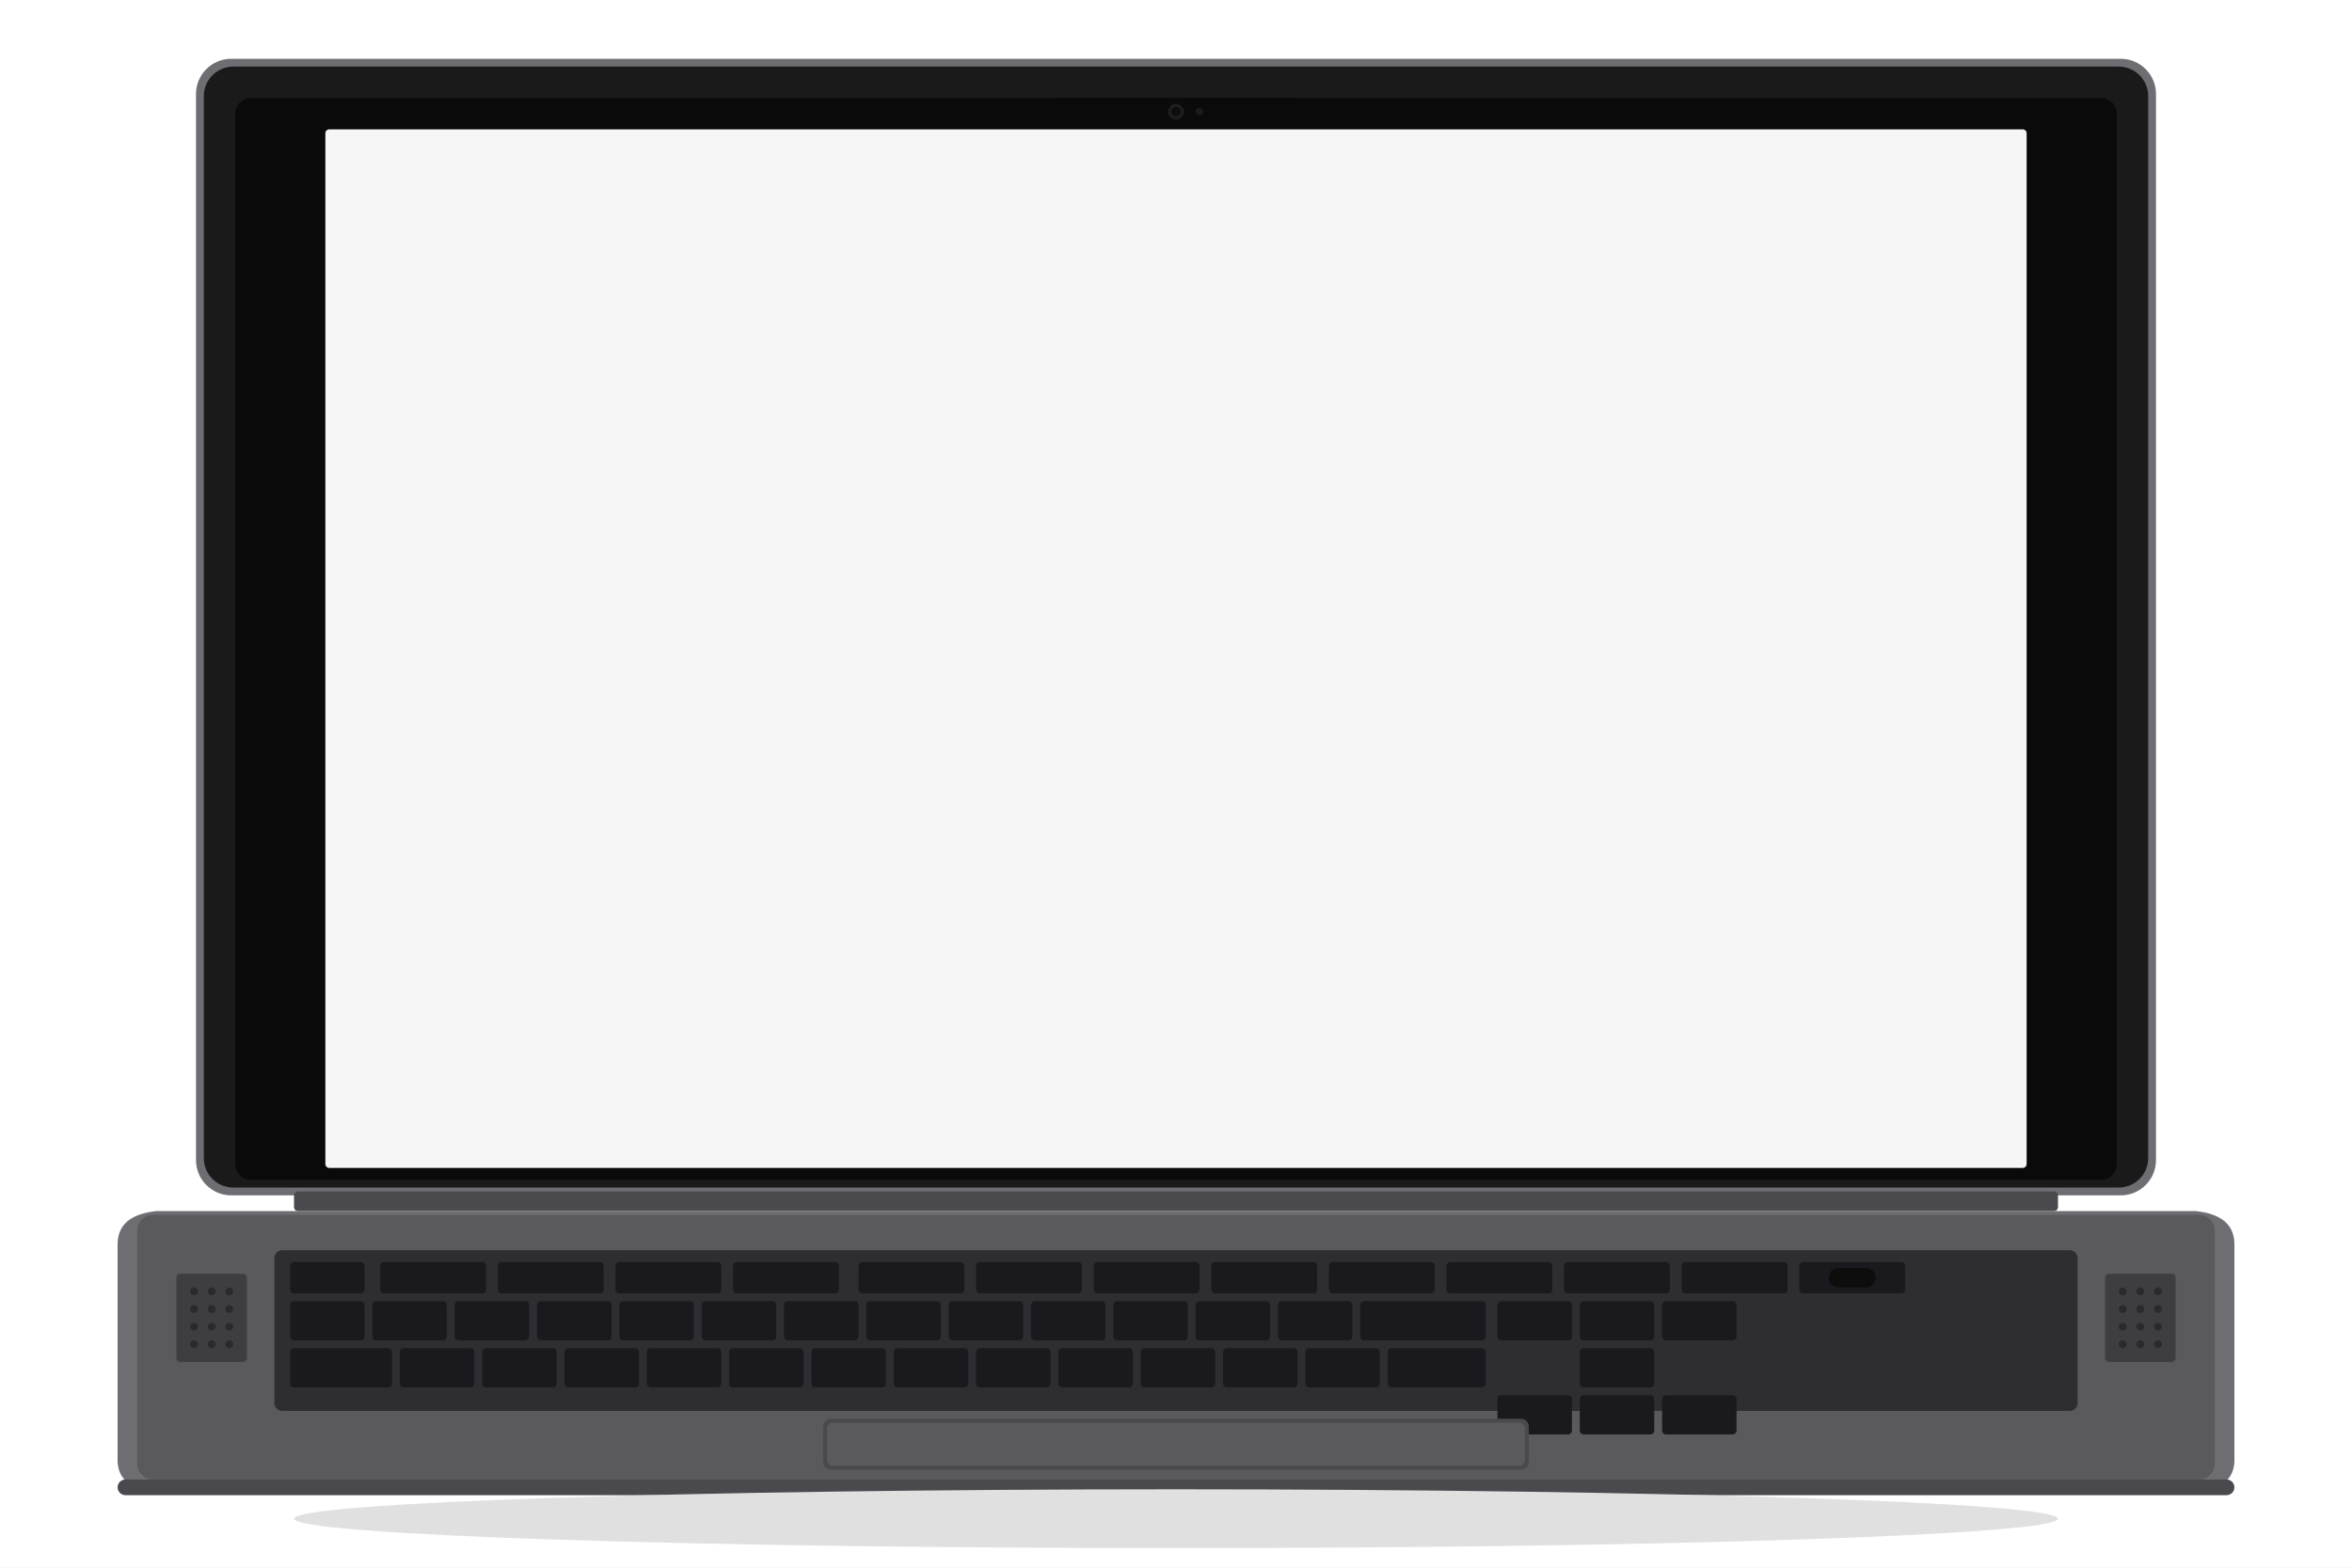
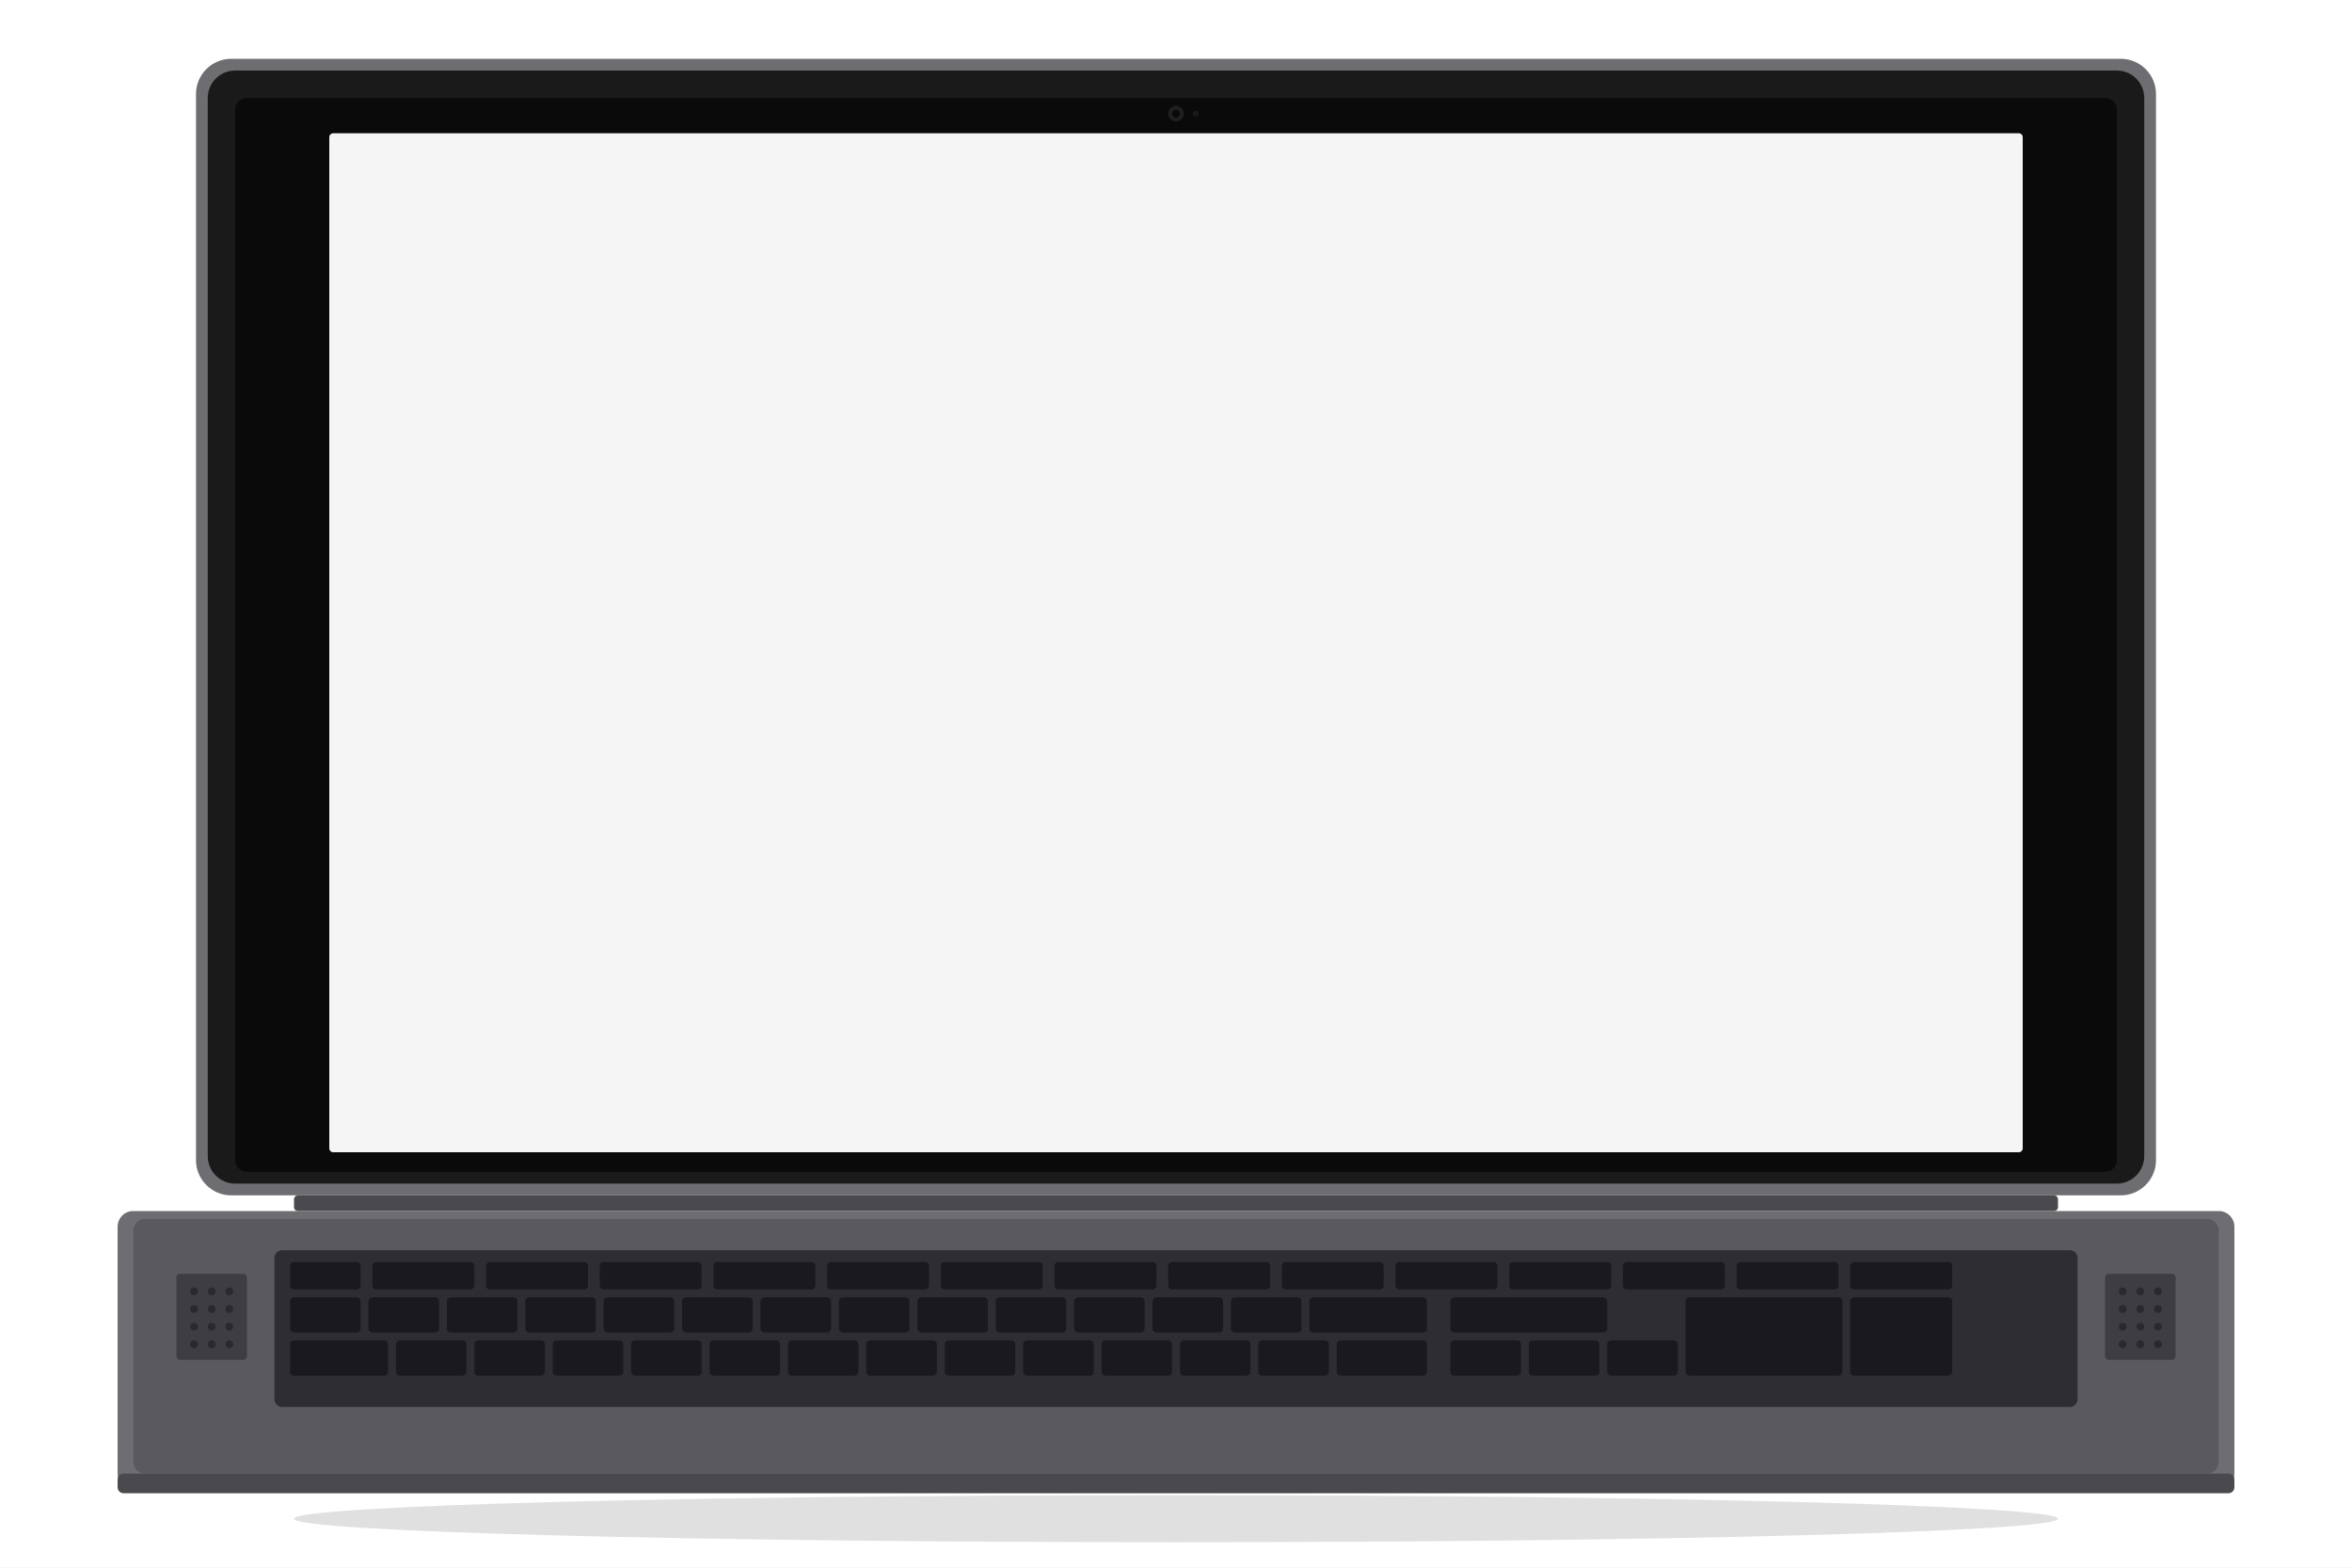
- <svg xmlns="http://www.w3.org/2000/svg" viewBox="0 0 1200 800" width="1200" height="800">
-   <defs>
-     <linearGradient id="spaceGray" x1="0%" y1="0%" x2="0%" y2="100%">
-       <stop offset="0%" stop-color="#7A7A7F" />
-       <stop offset="100%" stop-color="#5A5A5E" />
-     </linearGradient>
-   </defs>
+ <svg xmlns="http://www.w3.org/2000/svg" width="1200" height="800" viewBox="0 0 1200 800">
  <rect width="1200" height="800" fill="#FFFFFF" />
+   <ellipse cx="600" cy="775" rx="450" ry="12" fill="#E0E0E0" />
  <rect x="100" y="30" width="1000" height="580" rx="18" fill="#6D6D72" />
-   <rect x="104" y="34" width="992" height="572" rx="15" fill="#1A1A1A" />
-   <rect x="120" y="50" width="960" height="552" rx="8" fill="#0A0A0A" />
-   <rect x="540" y="50" width="120" height="14" rx="0" fill="#0A0A0A" />
-   <circle cx="600" cy="57" r="4" fill="#1F1F1F" />
-   <circle cx="600" cy="57" r="2.5" fill="#0D0D0D" />
-   <circle cx="612" cy="57" r="2" fill="#1A1A1A" />
-   <rect id="screen-area" x="166" y="66" width="868" height="530" rx="2" fill="#F5F5F5" />
-   <rect x="150" y="608" width="900" height="10" rx="2" fill="#4A4A4E" />
-   <path d="     M 80 618     L 1120 618     Q 1140 620 1140 635     L 1140 745     Q 1140 758 1125 760     L 75 760     Q 60 758 60 745     L 60 635     Q 60 620 80 618     Z   " fill="#6D6D72" />
-   <rect x="70" y="620" width="1060" height="135" rx="8" fill="#5A5A5E" />
-   <rect x="60" y="755" width="1080" height="8" rx="4" fill="#4A4A4E" />
-   <g transform="translate(140, 638)">
-     <rect x="0" y="0" width="920" height="82" rx="4" fill="#2D2D32" />
-     <g transform="translate(8, 6)">
-       <rect x="0" y="0" width="38" height="16" rx="2" fill="#1A1A1E" />
-       <rect x="46" y="0" width="54" height="16" rx="2" fill="#1A1A1E" />
-       <rect x="106" y="0" width="54" height="16" rx="2" fill="#1A1A1E" />
-       <rect x="166" y="0" width="54" height="16" rx="2" fill="#1A1A1E" />
-       <rect x="226" y="0" width="54" height="16" rx="2" fill="#1A1A1E" />
-       <rect x="290" y="0" width="54" height="16" rx="2" fill="#1A1A1E" />
-       <rect x="350" y="0" width="54" height="16" rx="2" fill="#1A1A1E" />
-       <rect x="410" y="0" width="54" height="16" rx="2" fill="#1A1A1E" />
-       <rect x="470" y="0" width="54" height="16" rx="2" fill="#1A1A1E" />
-       <rect x="530" y="0" width="54" height="16" rx="2" fill="#1A1A1E" />
-       <rect x="590" y="0" width="54" height="16" rx="2" fill="#1A1A1E" />
-       <rect x="650" y="0" width="54" height="16" rx="2" fill="#1A1A1E" />
-       <rect x="710" y="0" width="54" height="16" rx="2" fill="#1A1A1E" />
-       <rect x="770" y="0" width="54" height="16" rx="2" fill="#1A1A1E" />
-       <rect x="785" y="3" width="24" height="10" rx="5" fill="#0D0D0D" />
-     </g>
-     <g transform="translate(8, 26)">
-       <rect x="0" y="0" width="38" height="20" rx="2" fill="#1A1A1E" />
-       <rect x="42" y="0" width="38" height="20" rx="2" fill="#1A1A1E" />
-       <rect x="84" y="0" width="38" height="20" rx="2" fill="#1A1A1E" />
-       <rect x="126" y="0" width="38" height="20" rx="2" fill="#1A1A1E" />
-       <rect x="168" y="0" width="38" height="20" rx="2" fill="#1A1A1E" />
-       <rect x="210" y="0" width="38" height="20" rx="2" fill="#1A1A1E" />
-       <rect x="252" y="0" width="38" height="20" rx="2" fill="#1A1A1E" />
-       <rect x="294" y="0" width="38" height="20" rx="2" fill="#1A1A1E" />
-       <rect x="336" y="0" width="38" height="20" rx="2" fill="#1A1A1E" />
-       <rect x="378" y="0" width="38" height="20" rx="2" fill="#1A1A1E" />
-       <rect x="420" y="0" width="38" height="20" rx="2" fill="#1A1A1E" />
-       <rect x="462" y="0" width="38" height="20" rx="2" fill="#1A1A1E" />
-       <rect x="504" y="0" width="38" height="20" rx="2" fill="#1A1A1E" />
-       <rect x="546" y="0" width="64" height="20" rx="2" fill="#1A1A1E" />
-     </g>
-     <g transform="translate(8, 50)">
-       <rect x="0" y="0" width="52" height="20" rx="2" fill="#1A1A1E" />
-       <rect x="56" y="0" width="38" height="20" rx="2" fill="#1A1A1E" />
-       <rect x="98" y="0" width="38" height="20" rx="2" fill="#1A1A1E" />
-       <rect x="140" y="0" width="38" height="20" rx="2" fill="#1A1A1E" />
-       <rect x="182" y="0" width="38" height="20" rx="2" fill="#1A1A1E" />
-       <rect x="224" y="0" width="38" height="20" rx="2" fill="#1A1A1E" />
-       <rect x="266" y="0" width="38" height="20" rx="2" fill="#1A1A1E" />
-       <rect x="308" y="0" width="38" height="20" rx="2" fill="#1A1A1E" />
-       <rect x="350" y="0" width="38" height="20" rx="2" fill="#1A1A1E" />
-       <rect x="392" y="0" width="38" height="20" rx="2" fill="#1A1A1E" />
-       <rect x="434" y="0" width="38" height="20" rx="2" fill="#1A1A1E" />
-       <rect x="476" y="0" width="38" height="20" rx="2" fill="#1A1A1E" />
-       <rect x="518" y="0" width="38" height="20" rx="2" fill="#1A1A1E" />
-       <rect x="560" y="0" width="50" height="20" rx="2" fill="#1A1A1E" />
-     </g>
-     <g transform="translate(624, 26)">
-       <rect x="0" y="0" width="38" height="20" rx="2" fill="#1A1A1E" />
-       <rect x="42" y="0" width="38" height="20" rx="2" fill="#1A1A1E" />
-       <rect x="84" y="0" width="38" height="20" rx="2" fill="#1A1A1E" />
-       <rect x="42" y="24" width="38" height="20" rx="2" fill="#1A1A1E" />
-       <rect x="0" y="48" width="38" height="20" rx="2" fill="#1A1A1E" />
-       <rect x="42" y="48" width="38" height="20" rx="2" fill="#1A1A1E" />
-       <rect x="84" y="48" width="38" height="20" rx="2" fill="#1A1A1E" />
-     </g>
-   </g>
-   <rect x="420" y="724" width="360" height="26" rx="4" fill="#4A4A4E" />
-   <rect x="422" y="726" width="356" height="22" rx="3" fill="#5A5A5E" />
-   <g transform="translate(90, 650)">
-     <rect x="0" y="0" width="36" height="45" rx="2" fill="#3D3D42" />
-     <g fill="#2A2A2E">
-       <circle cx="9" cy="9" r="2" />
-       <circle cx="18" cy="9" r="2" />
-       <circle cx="27" cy="9" r="2" />
-       <circle cx="9" cy="18" r="2" />
-       <circle cx="18" cy="18" r="2" />
-       <circle cx="27" cy="18" r="2" />
-       <circle cx="9" cy="27" r="2" />
-       <circle cx="18" cy="27" r="2" />
-       <circle cx="27" cy="27" r="2" />
-       <circle cx="9" cy="36" r="2" />
-       <circle cx="18" cy="36" r="2" />
-       <circle cx="27" cy="36" r="2" />
-     </g>
-   </g>
-   <g transform="translate(1074, 650)">
-     <rect x="0" y="0" width="36" height="45" rx="2" fill="#3D3D42" />
-     <g fill="#2A2A2E">
-       <circle cx="9" cy="9" r="2" />
-       <circle cx="18" cy="9" r="2" />
-       <circle cx="27" cy="9" r="2" />
-       <circle cx="9" cy="18" r="2" />
-       <circle cx="18" cy="18" r="2" />
-       <circle cx="27" cy="18" r="2" />
-       <circle cx="9" cy="27" r="2" />
-       <circle cx="18" cy="27" r="2" />
-       <circle cx="27" cy="27" r="2" />
-       <circle cx="9" cy="36" r="2" />
-       <circle cx="18" cy="36" r="2" />
-       <circle cx="27" cy="36" r="2" />
-     </g>
-   </g>
-   <ellipse cx="600" cy="775" rx="450" ry="15" fill="#E0E0E0" />
+   <rect x="106" y="36" width="988" height="568" rx="14" fill="#1A1A1A" />
+   <rect x="120" y="50" width="960" height="548" rx="6" fill="#0A0A0A" />
+   <circle cx="600" cy="58" r="4" fill="#1F1F1F" />
+   <circle cx="600" cy="58" r="2" fill="#0A0A0A" />
+   <circle cx="610" cy="58" r="1.5" fill="#1A1A1A" />
+   <rect id="screen-area" x="168" y="68" width="864" height="520" rx="2" fill="#F5F5F5" />
+   <rect x="150" y="610" width="900" height="8" rx="2" fill="#4A4A4E" />
+   <rect x="60" y="618" width="1080" height="142" rx="8" fill="#6D6D72" />
+   <rect x="68" y="622" width="1064" height="130" rx="6" fill="#5A5A5E" />
+   <rect x="60" y="752" width="1080" height="10" rx="3" fill="#4A4A4E" />
+   <rect x="140" y="638" width="920" height="80" rx="4" fill="#2D2D32" />
+   <rect x="148" y="644" width="36" height="14" rx="2" fill="#1A1A1E" />
+   <rect x="190" y="644" width="52" height="14" rx="2" fill="#1A1A1E" />
+   <rect x="248" y="644" width="52" height="14" rx="2" fill="#1A1A1E" />
+   <rect x="306" y="644" width="52" height="14" rx="2" fill="#1A1A1E" />
+   <rect x="364" y="644" width="52" height="14" rx="2" fill="#1A1A1E" />
+   <rect x="422" y="644" width="52" height="14" rx="2" fill="#1A1A1E" />
+   <rect x="480" y="644" width="52" height="14" rx="2" fill="#1A1A1E" />
+   <rect x="538" y="644" width="52" height="14" rx="2" fill="#1A1A1E" />
+   <rect x="596" y="644" width="52" height="14" rx="2" fill="#1A1A1E" />
+   <rect x="654" y="644" width="52" height="14" rx="2" fill="#1A1A1E" />
+   <rect x="712" y="644" width="52" height="14" rx="2" fill="#1A1A1E" />
+   <rect x="770" y="644" width="52" height="14" rx="2" fill="#1A1A1E" />
+   <rect x="828" y="644" width="52" height="14" rx="2" fill="#1A1A1E" />
+   <rect x="886" y="644" width="52" height="14" rx="2" fill="#1A1A1E" />
+   <rect x="944" y="644" width="52" height="14" rx="2" fill="#1A1A1E" />
+   <rect x="148" y="662" width="36" height="18" rx="2" fill="#1A1A1E" />
+   <rect x="188" y="662" width="36" height="18" rx="2" fill="#1A1A1E" />
+   <rect x="228" y="662" width="36" height="18" rx="2" fill="#1A1A1E" />
+   <rect x="268" y="662" width="36" height="18" rx="2" fill="#1A1A1E" />
+   <rect x="308" y="662" width="36" height="18" rx="2" fill="#1A1A1E" />
+   <rect x="348" y="662" width="36" height="18" rx="2" fill="#1A1A1E" />
+   <rect x="388" y="662" width="36" height="18" rx="2" fill="#1A1A1E" />
+   <rect x="428" y="662" width="36" height="18" rx="2" fill="#1A1A1E" />
+   <rect x="468" y="662" width="36" height="18" rx="2" fill="#1A1A1E" />
+   <rect x="508" y="662" width="36" height="18" rx="2" fill="#1A1A1E" />
+   <rect x="548" y="662" width="36" height="18" rx="2" fill="#1A1A1E" />
+   <rect x="588" y="662" width="36" height="18" rx="2" fill="#1A1A1E" />
+   <rect x="628" y="662" width="36" height="18" rx="2" fill="#1A1A1E" />
+   <rect x="668" y="662" width="60" height="18" rx="2" fill="#1A1A1E" />
+   <rect x="148" y="684" width="50" height="18" rx="2" fill="#1A1A1E" />
+   <rect x="202" y="684" width="36" height="18" rx="2" fill="#1A1A1E" />
+   <rect x="242" y="684" width="36" height="18" rx="2" fill="#1A1A1E" />
+   <rect x="282" y="684" width="36" height="18" rx="2" fill="#1A1A1E" />
+   <rect x="322" y="684" width="36" height="18" rx="2" fill="#1A1A1E" />
+   <rect x="362" y="684" width="36" height="18" rx="2" fill="#1A1A1E" />
+   <rect x="402" y="684" width="36" height="18" rx="2" fill="#1A1A1E" />
+   <rect x="442" y="684" width="36" height="18" rx="2" fill="#1A1A1E" />
+   <rect x="482" y="684" width="36" height="18" rx="2" fill="#1A1A1E" />
+   <rect x="522" y="684" width="36" height="18" rx="2" fill="#1A1A1E" />
+   <rect x="562" y="684" width="36" height="18" rx="2" fill="#1A1A1E" />
+   <rect x="602" y="684" width="36" height="18" rx="2" fill="#1A1A1E" />
+   <rect x="642" y="684" width="36" height="18" rx="2" fill="#1A1A1E" />
+   <rect x="682" y="684" width="46" height="18" rx="2" fill="#1A1A1E" />
+   <rect x="740" y="662" width="80" height="18" rx="2" fill="#1A1A1E" />
+   <rect x="740" y="684" width="36" height="18" rx="2" fill="#1A1A1E" />
+   <rect x="780" y="684" width="36" height="18" rx="2" fill="#1A1A1E" />
+   <rect x="820" y="684" width="36" height="18" rx="2" fill="#1A1A1E" />
+   <rect x="860" y="662" width="80" height="40" rx="2" fill="#1A1A1E" />
+   <rect x="944" y="662" width="52" height="40" rx="2" fill="#1A1A1E" />
+   <rect x="420" y="722" width="360" height="28" rx="4" fill="#5A5A5E" />
+   <rect x="90" y="650" width="36" height="44" rx="2" fill="#3D3D42" />
+   <circle cx="99" cy="659" r="2" fill="#2A2A2E" />
+   <circle cx="108" cy="659" r="2" fill="#2A2A2E" />
+   <circle cx="117" cy="659" r="2" fill="#2A2A2E" />
+   <circle cx="99" cy="668" r="2" fill="#2A2A2E" />
+   <circle cx="108" cy="668" r="2" fill="#2A2A2E" />
+   <circle cx="117" cy="668" r="2" fill="#2A2A2E" />
+   <circle cx="99" cy="677" r="2" fill="#2A2A2E" />
+   <circle cx="108" cy="677" r="2" fill="#2A2A2E" />
+   <circle cx="117" cy="677" r="2" fill="#2A2A2E" />
+   <circle cx="99" cy="686" r="2" fill="#2A2A2E" />
+   <circle cx="108" cy="686" r="2" fill="#2A2A2E" />
+   <circle cx="117" cy="686" r="2" fill="#2A2A2E" />
+   <rect x="1074" y="650" width="36" height="44" rx="2" fill="#3D3D42" />
+   <circle cx="1083" cy="659" r="2" fill="#2A2A2E" />
+   <circle cx="1092" cy="659" r="2" fill="#2A2A2E" />
+   <circle cx="1101" cy="659" r="2" fill="#2A2A2E" />
+   <circle cx="1083" cy="668" r="2" fill="#2A2A2E" />
+   <circle cx="1092" cy="668" r="2" fill="#2A2A2E" />
+   <circle cx="1101" cy="668" r="2" fill="#2A2A2E" />
+   <circle cx="1083" cy="677" r="2" fill="#2A2A2E" />
+   <circle cx="1092" cy="677" r="2" fill="#2A2A2E" />
+   <circle cx="1101" cy="677" r="2" fill="#2A2A2E" />
+   <circle cx="1083" cy="686" r="2" fill="#2A2A2E" />
+   <circle cx="1092" cy="686" r="2" fill="#2A2A2E" />
+   <circle cx="1101" cy="686" r="2" fill="#2A2A2E" />
</svg>
